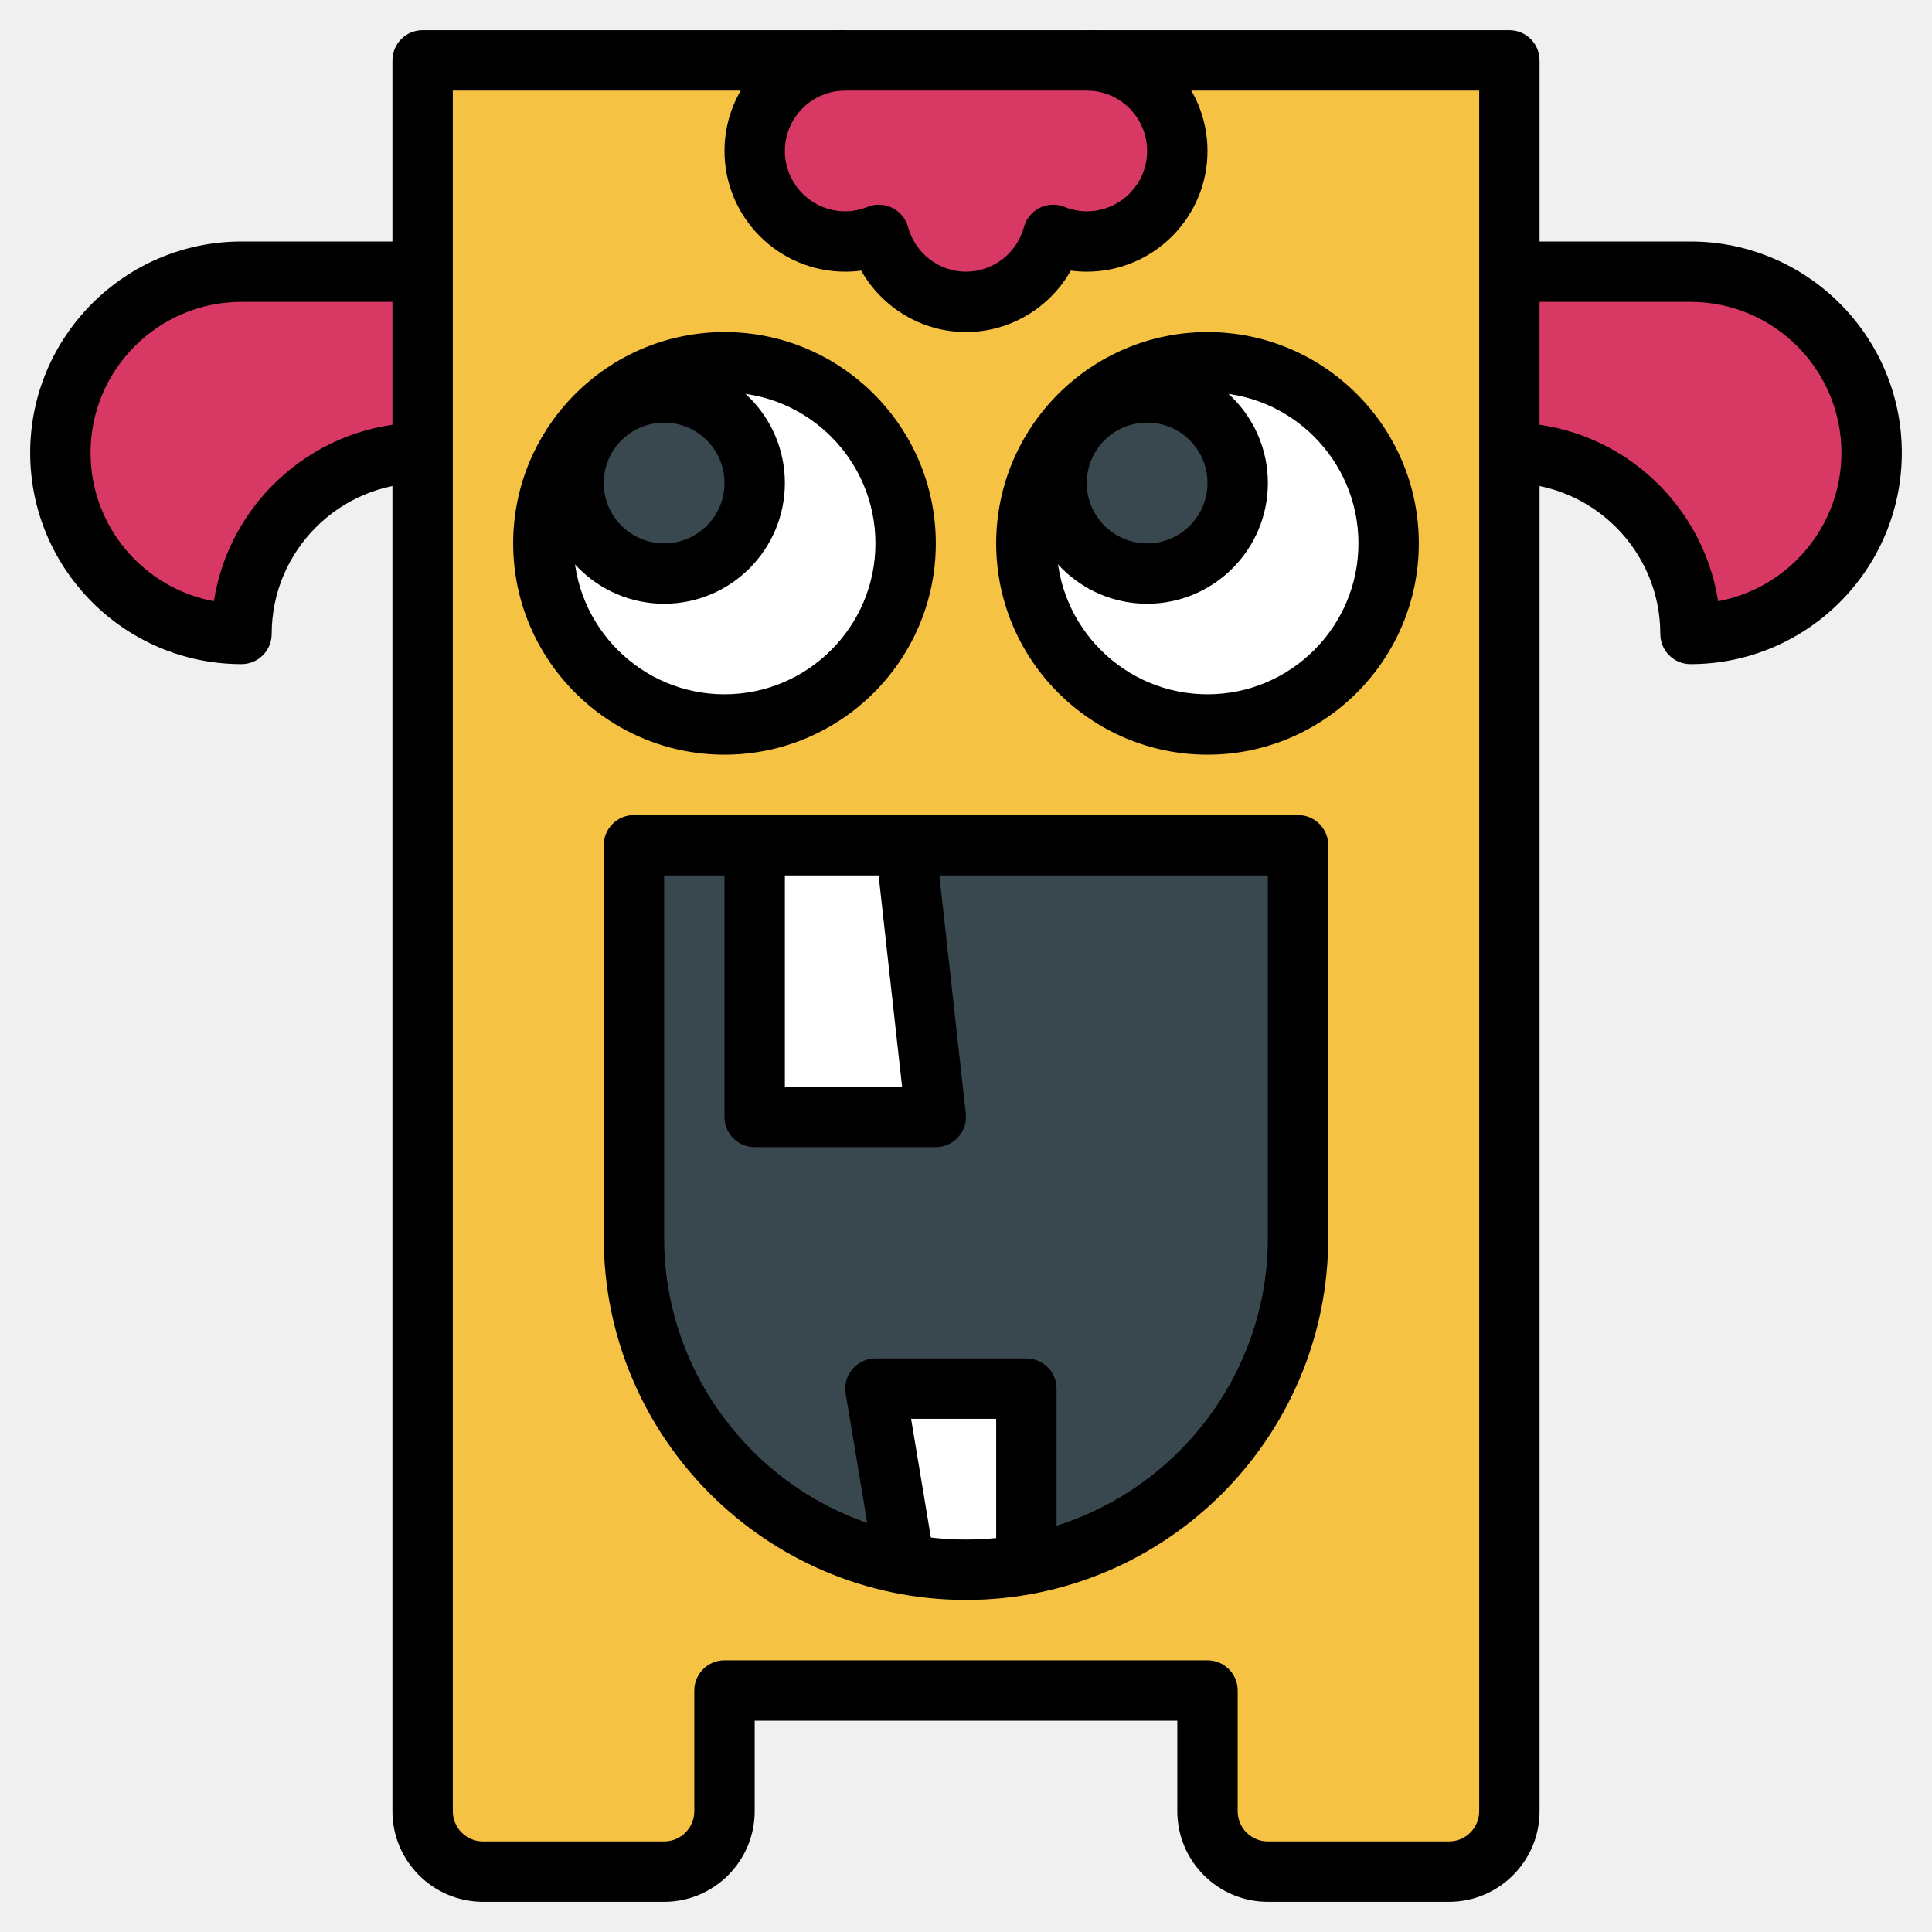
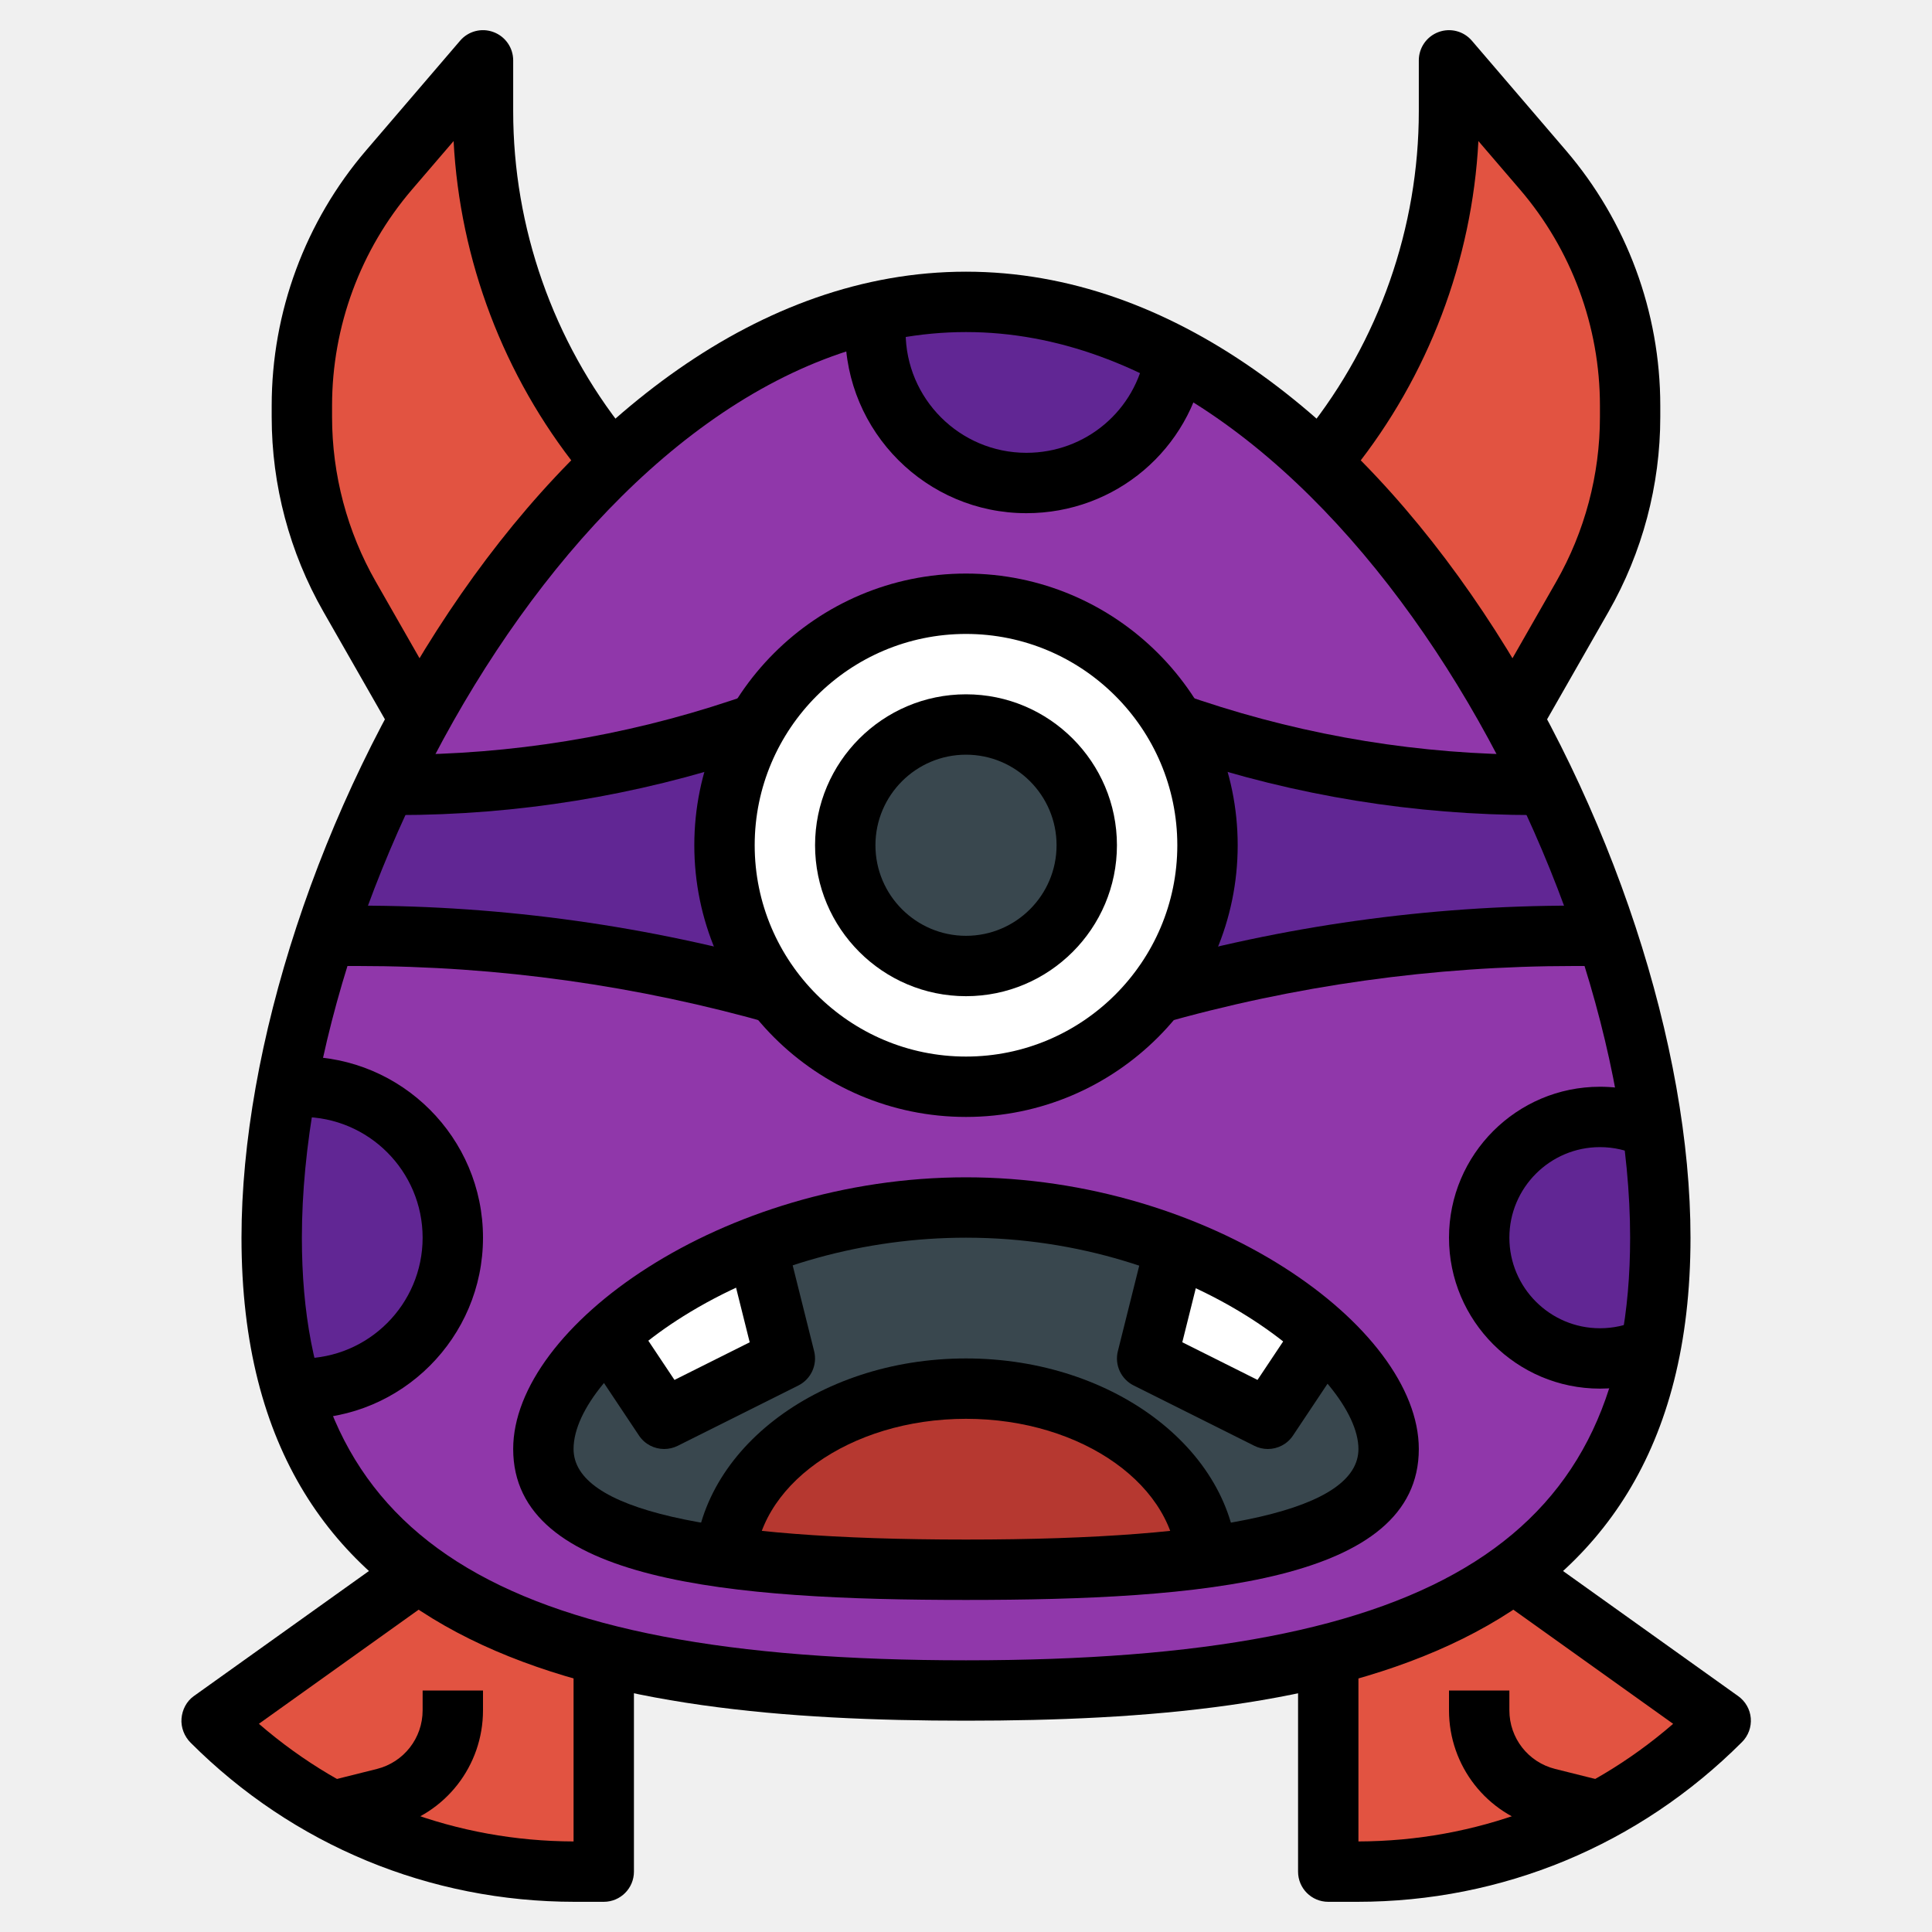
<svg xmlns="http://www.w3.org/2000/svg" version="1.1" id="Layer_3" x="0px" y="0px" viewBox="0 0 64 64" style="enable-background:new 0 0 64 64;" xml:space="preserve" width="512" height="512">
  <g>
    <g>
-       <path style="fill:#D73964;" d="M14,15c-3.314,0-6,2.686-6,6c-3.314,0-6-2.686-6-6s2.686-6,6-6h6" />
+       <path style="fill:#E25341;" d="M14,52l-7,5l0.021,0.021C10.209,60.209,14.533,62,19.042,62H20v-7" />
    </g>
    <g>
-       <path style="fill:#D73964;" d="M50,15c3.314,0,6,2.686,6,6c3.314,0,6-2.686,6-6s-2.686-6-6-6h-6" />
+       <path style="fill:#E25341;" d="M50,52l7,5l-0.021,0.021C53.791,60.209,49.467,62,44.958,62H44v-7" />
    </g>
    <g>
-       <path style="fill:#F6C244;" d="M50,60V2H14v58c0,1.105,0.895,2,2,2h6c1.105,0,2-0.895,2-2v-4h16v4c0,1.105,0.895,2,2,2h6    C49.105,62,50,61.105,50,60z" />
+       <path style="fill:#E25341;" d="M20,15l-0.056-0.07C17.391,11.739,16,7.773,16,3.686V2l-3.111,3.63    C11.025,7.805,10,10.575,10,13.439v0.374c0,2.088,0.545,4.14,1.581,5.954L14,24" />
    </g>
    <g>
-       <path style="fill:#39474E;" d="M32,52L32,52c-6.075,0-11-4.925-11-11V28h22v13C43,47.075,38.075,52,32,52z" />
+       <path style="fill:#E25341;" d="M44,15l0.056-0.07C46.609,11.739,48,7.773,48,3.686V2l3.111,3.63C52.975,7.805,54,10.575,54,13.439    v0.374c0,2.088-0.545,4.14-1.581,5.954L50,24" />
    </g>
    <g>
-       <polyline style="fill:#FFFFFF;" points="25,28 25,37 31,37 30,28   " />
+       <path style="fill:#9037AA;" d="M55,41c0,12.703-10.297,15-23,15S9,53.703,9,41s10.297-31,23-31S55,28.297,55,41z" />
    </g>
    <g>
-       <circle style="fill:#FFFFFF;" cx="24" cy="18" r="6" />
+       <path style="fill:#612694;" d="M24.542,24.153C20.871,25.376,17.027,26,13.158,26H13h-0.255c-0.778,1.636-1.451,3.315-2.001,5H11    h0.857c4.739,0,9.454,0.66,14.011,1.962L26,33l-1-9L24.542,24.153z" />
    </g>
    <g>
-       <circle style="fill:#FFFFFF;" cx="40" cy="18" r="6" />
+       <path style="fill:#612694;" d="M53,31h0.256c-0.55-1.685-1.223-3.364-2.001-5H51h-0.158c-3.869,0-7.713-0.624-11.384-1.847L39,24    l-1,9l0.132-0.038C42.688,31.66,47.404,31,52.143,31H53z" />
    </g>
    <g>
-       <polyline style="fill:#FFFFFF;" points="30,52 29,46 34,46 34,52   " />
+       <path style="fill:#612694;" d="M15,41c0-2.761-2.239-5-5-5c-0.18,0-0.358,0.01-0.534,0.028C9.161,37.742,9,39.414,9,41    c0,1.885,0.232,3.535,0.659,4.988C9.772,45.996,9.885,46,10,46C12.761,46,15,43.761,15,41z" />
    </g>
    <g>
-       <circle style="fill:#39474E;" cx="22" cy="16" r="3" />
+       <path style="fill:#612694;" d="M38.932,11.825C36.744,10.665,34.416,10,32,10c-1.002,0-1.988,0.126-2.956,0.342    C29.015,10.558,29,10.777,29,11c0,2.761,2.239,5,5,5C36.48,16,38.539,14.194,38.932,11.825z" />
    </g>
    <g>
-       <circle style="fill:#39474E;" cx="38" cy="16" r="3" />
+       <path style="fill:#612694;" d="M54.747,37.401C54.219,37.144,53.626,37,53,37c-2.209,0-4,1.791-4,4c0,2.209,1.791,4,4,4    c0.595,0,1.16-0.131,1.667-0.364C54.882,43.529,55,42.324,55,41C55,39.841,54.912,38.635,54.747,37.401z" />
    </g>
    <g>
-       <path style="fill:#D73964;" d="M28,2c-1.657,0-3,1.343-3,3s1.343,3,3,3c0.395,0,0.77-0.081,1.116-0.22    C29.461,9.056,30.615,10,32,10s2.539-0.944,2.884-2.22C35.23,7.919,35.605,8,36,8c1.657,0,3-1.343,3-3s-1.343-3-3-3" />
+       <path style="fill:#39474E;" d="M46,48c0,3.314-6.268,4-14,4s-14-0.686-14-4s6.268-8,14-8S46,44.686,46,48z" />
    </g>
    <g>
-       <path d="M48,63h-6c-1.654,0-3-1.346-3-3v-3H25v3c0,1.654-1.346,3-3,3h-6c-1.654,0-3-1.346-3-3V2c0-0.552,0.447-1,1-1h36    c0.553,0,1,0.448,1,1v58C51,61.654,49.654,63,48,63z M24,55h16c0.553,0,1,0.448,1,1v4c0,0.551,0.448,1,1,1h6c0.552,0,1-0.449,1-1    V3H15v57c0,0.551,0.448,1,1,1h6c0.552,0,1-0.449,1-1v-4C23,55.448,23.447,55,24,55z" />
+       <path style="fill:#B63830;" d="M32,52c2.964,0,5.709-0.103,7.972-0.414C39.687,48.466,36.232,46,32,46s-7.687,2.466-7.972,5.586    C26.291,51.897,29.036,52,32,52z" />
    </g>
    <g>
-       <path d="M32,53c-6.617,0-12-5.383-12-12V28c0-0.552,0.447-1,1-1h22c0.553,0,1,0.448,1,1v13C44,47.617,38.617,53,32,53z M22,29v12    c0,5.514,4.486,10,10,10s10-4.486,10-10V29H22z" />
+       <polyline style="fill:#FFFFFF;" points="20,44 22,47 26,45 25,41   " />
    </g>
    <g>
-       <path d="M31,38h-6c-0.553,0-1-0.448-1-1v-9h2v8h3.883l-0.877-7.89l1.988-0.221l1,9c0.031,0.283-0.06,0.565-0.249,0.777    S31.284,38,31,38z" />
+       <polyline style="fill:#FFFFFF;" points="44,44 42,47 38,45 39,41   " />
    </g>
    <g>
-       <path d="M24,25c-3.859,0-7-3.14-7-7s3.141-7,7-7s7,3.14,7,7S27.859,25,24,25z M24,13c-2.757,0-5,2.243-5,5s2.243,5,5,5    s5-2.243,5-5S26.757,13,24,13z" />
+       <circle style="fill:#FFFFFF;" cx="32" cy="28" r="8" />
    </g>
    <g>
-       <path d="M22,20c-2.206,0-4-1.794-4-4s1.794-4,4-4s4,1.794,4,4S24.206,20,22,20z M22,14c-1.103,0-2,0.897-2,2s0.897,2,2,2    s2-0.897,2-2S23.103,14,22,14z" />
+       <circle style="fill:#39474E;" cx="32" cy="28" r="4" />
    </g>
    <g>
-       <path d="M40,25c-3.859,0-7-3.14-7-7s3.141-7,7-7s7,3.14,7,7S43.859,25,40,25z M40,13c-2.757,0-5,2.243-5,5s2.243,5,5,5    s5-2.243,5-5S42.757,13,40,13z" />
+       <path d="M32,57C20.132,57,8,55.099,8,41C8,28.412,18.306,9,32,9s24,19.412,24,32C56,55.099,43.868,57,32,57z M32,11    c-12.145,0-22,18.153-22,30c0,9.944,6.374,14,22,14s22-4.056,22-14C54,29.153,44.145,11,32,11z" />
    </g>
    <g>
-       <path d="M38,20c-2.206,0-4-1.794-4-4s1.794-4,4-4s4,1.794,4,4S40.206,20,38,20z M38,14c-1.103,0-2,0.897-2,2s0.897,2,2,2    s2-0.897,2-2S39.103,14,38,14z" />
+       <path d="M13.132,24.496l-2.419-4.233C9.593,18.303,9,16.072,9,13.813v-0.374c0-3.102,1.111-6.106,3.13-8.46l3.111-3.63    c0.271-0.318,0.712-0.434,1.105-0.287C16.739,1.207,17,1.581,17,2v1.686c0,3.847,1.323,7.618,3.726,10.62l-1.506,1.32    l-0.056-0.069c-2.479-3.099-3.93-6.931-4.138-10.884L13.647,6.28C11.94,8.272,11,10.815,11,13.439v0.374    c0,1.911,0.501,3.799,1.449,5.457l2.419,4.233L13.132,24.496z" />
    </g>
    <g>
-       <path d="M8,22c-3.859,0-7-3.14-7-7s3.141-7,7-7h6v2H8c-2.757,0-5,2.243-5,5c0,2.444,1.763,4.484,4.084,4.916    C7.606,16.569,10.509,14,14,14v2c-2.757,0-5,2.243-5,5C9,21.552,8.553,22,8,22z" />
+       <path d="M50.868,24.496l-1.736-0.992l2.419-4.233C52.499,17.612,53,15.725,53,13.813v-0.374c0-2.624-0.94-5.167-2.647-7.159    l-1.379-1.607c-0.208,3.953-1.658,7.784-4.137,10.883L44,15l-0.78-0.626l0.056-0.069C45.677,11.304,47,7.532,47,3.686V2    c0-0.419,0.261-0.793,0.653-0.938c0.392-0.146,0.834-0.031,1.105,0.287l3.111,3.63c2.019,2.354,3.13,5.358,3.13,8.46v0.374    c0,2.259-0.593,4.489-1.713,6.449L50.868,24.496z" />
    </g>
    <g>
-       <path d="M56,22c-0.553,0-1-0.448-1-1c0-2.757-2.243-5-5-5v-2c3.491,0,6.394,2.569,6.916,5.916C59.237,19.484,61,17.444,61,15    c0-2.757-2.243-5-5-5h-6V8h6c3.859,0,7,3.14,7,7S59.859,22,56,22z" />
+       <path d="M20,63h-0.958c-4.809,0-9.329-1.872-12.729-5.272c-0.208-0.208-0.324-0.507-0.3-0.8s0.166-0.57,0.405-0.741l7-5    l1.162,1.627l-6.004,4.289C11.485,59.62,15.138,60.99,19,61v-6h2v7C21,62.553,20.553,63,20,63z" />
    </g>
    <g>
-       <path d="M32,11c-1.457,0-2.775-0.802-3.472-2.036C28.354,8.988,28.177,9,28,9c-2.206,0-4-1.794-4-4s1.794-4,4-4v2    c-1.103,0-2,0.897-2,2s0.897,2,2,2c0.249,0,0.499-0.05,0.742-0.147c0.265-0.107,0.562-0.095,0.818,0.033    c0.256,0.127,0.445,0.358,0.52,0.633C30.316,8.391,31.106,9,32,9s1.684-0.609,1.92-1.481c0.074-0.275,0.264-0.506,0.52-0.633    c0.255-0.127,0.553-0.14,0.818-0.033C35.501,6.95,35.751,7,36,7c1.103,0,2-0.897,2-2s-0.897-2-2-2V1c2.206,0,4,1.794,4,4    s-1.794,4-4,4c-0.177,0-0.354-0.012-0.528-0.036C34.775,10.198,33.457,11,32,11z" />
+       <path d="M11.242,60.97l-0.484-1.939l1.728-0.432C13.377,58.375,14,57.577,14,56.657V56h2v0.657c0,1.839-1.246,3.436-3.03,3.881    L11.242,60.97z" />
    </g>
    <g>
-       <path d="M29.014,52.165l-1-6c-0.049-0.29,0.033-0.586,0.224-0.811C28.427,45.129,28.706,45,29,45h5c0.553,0,1,0.448,1,1v6h-2v-5    h-2.819l0.806,4.835L29.014,52.165z" />
+       <path d="M44.958,63H44c-0.553,0-1-0.447-1-1v-7h2v6c3.87-0.01,7.528-1.385,10.425-3.896l-6.006-4.29l1.162-1.627l7,5    c0.239,0.171,0.392,0.438,0.416,0.731c0.023,0.293-0.082,0.581-0.29,0.789C54.287,61.128,49.767,63,44.958,63z" />
+     </g>
+     <g>
+       <path d="M52.758,60.97l-1.728-0.432C49.246,60.093,48,58.496,48,56.657V56h2v0.657c0,0.92,0.623,1.718,1.515,1.941l1.728,0.432    L52.758,60.97z" />
+     </g>
+     <g>
+       <path d="M32,37c-4.963,0-9-4.037-9-9s4.037-9,9-9s9,4.037,9,9S36.963,37,32,37z M32,21c-3.859,0-7,3.141-7,7s3.141,7,7,7    s7-3.141,7-7S35.859,21,32,21z" />
+     </g>
+     <g>
+       <path d="M32,33c-2.757,0-5-2.243-5-5s2.243-5,5-5s5,2.243,5,5S34.757,33,32,33z M32,25c-1.654,0-3,1.346-3,3s1.346,3,3,3    s3-1.346,3-3S33.654,25,32,25z" />
+     </g>
+     <g>
+       <path d="M13.158,27H13v-2h0.158c3.768,0,7.491-0.604,11.067-1.796l0.459-0.153l0.631,1.898l-0.458,0.152    C21.078,26.361,17.142,27,13.158,27z" />
+     </g>
+     <g>
+       <path d="M25.723,33.961l-0.132-0.038C21.126,32.647,16.505,32,11.857,32H11v-2h0.857c4.833,0,9.64,0.673,14.285,2l0.135,0.039    L25.723,33.961z" />
+     </g>
+     <g>
+       <path d="M51,27h-0.158c-3.983,0-7.92-0.639-11.7-1.899l-0.457-0.151l0.631-1.898l0.458,0.152C43.351,24.396,47.074,25,50.842,25    H51V27z" />
+     </g>
+     <g>
+       <path d="M38.277,33.961l-0.555-1.922l0.132-0.038C42.503,30.673,47.31,30,52.143,30H53v2h-0.857    c-4.647,0-9.269,0.647-13.736,1.924L38.277,33.961z" />
+     </g>
+     <g>
+       <path d="M32,53c-7.791,0-15-0.605-15-5c0-4.052,6.922-9,15-9s15,4.948,15,9C47,52.395,39.791,53,32,53z M32,41    c-3.358,0-6.686,0.925-9.369,2.605C20.425,44.985,19,46.711,19,48c0,1.99,4.374,3,13,3s13-1.01,13-3C45,45.604,39.51,41,32,41z" />
+     </g>
+     <g>
+       <path d="M41,52h-2c0-2.757-3.141-5-7-5s-7,2.243-7,5h-2c0-3.859,4.037-7,9-7S41,48.141,41,52z" />
+     </g>
+     <g>
+       <path d="M22.001,48c-0.325,0-0.642-0.158-0.833-0.445l-2-3l1.664-1.109l1.511,2.266l2.492-1.247l-0.805-3.222l1.939-0.484l1,4    c0.114,0.454-0.104,0.927-0.522,1.137l-4,2C22.305,47.966,22.151,48,22.001,48z" />
+     </g>
+     <g>
+       <path d="M41.999,48c-0.15,0-0.304-0.034-0.446-0.105l-4-2c-0.419-0.21-0.637-0.683-0.522-1.137l1-4l1.939,0.484l-0.805,3.222    l2.492,1.247l1.511-2.266l1.664,1.109l-2,3C42.641,47.841,42.324,48,41.999,48z" />
+     </g>
+     <g>
+       <path d="M10,47c-0.14,0-0.277-0.005-0.415-0.014L9.72,44.99C9.812,44.997,9.905,45,10,45c2.206,0,4-1.794,4-4s-1.794-4-4-4    c-0.146,0-0.288,0.008-0.43,0.022l-0.209-1.988C9.571,35.012,9.784,35,10,35c3.309,0,6,2.691,6,6S13.309,47,10,47z" />
+     </g>
+     <g>
+       <polygon style="fill:none;" points="21,36 21,36 21,36 21,36   " />
+     </g>
+     <g>
+       <path d="M34,17c-3.309,0-6-2.691-6-6c0-0.272,0.019-0.54,0.054-0.803l1.982,0.264C30.013,10.638,30,10.817,30,11    c0,2.206,1.794,4,4,4c1.967,0,3.626-1.405,3.946-3.342l1.973,0.326C39.439,14.891,36.95,17,34,17z" />
+     </g>
+     <g>
+       <path d="M53,46c-2.757,0-5-2.243-5-5s2.243-5,5-5c0.767,0,1.502,0.169,2.188,0.503l-0.875,1.799C53.901,38.102,53.46,38,53,38    c-1.654,0-3,1.346-3,3s1.346,3,3,3c0.439,0,0.862-0.092,1.257-0.274l0.838,1.816C54.437,45.846,53.731,46,53,46z" />
    </g>
  </g>
</svg>
